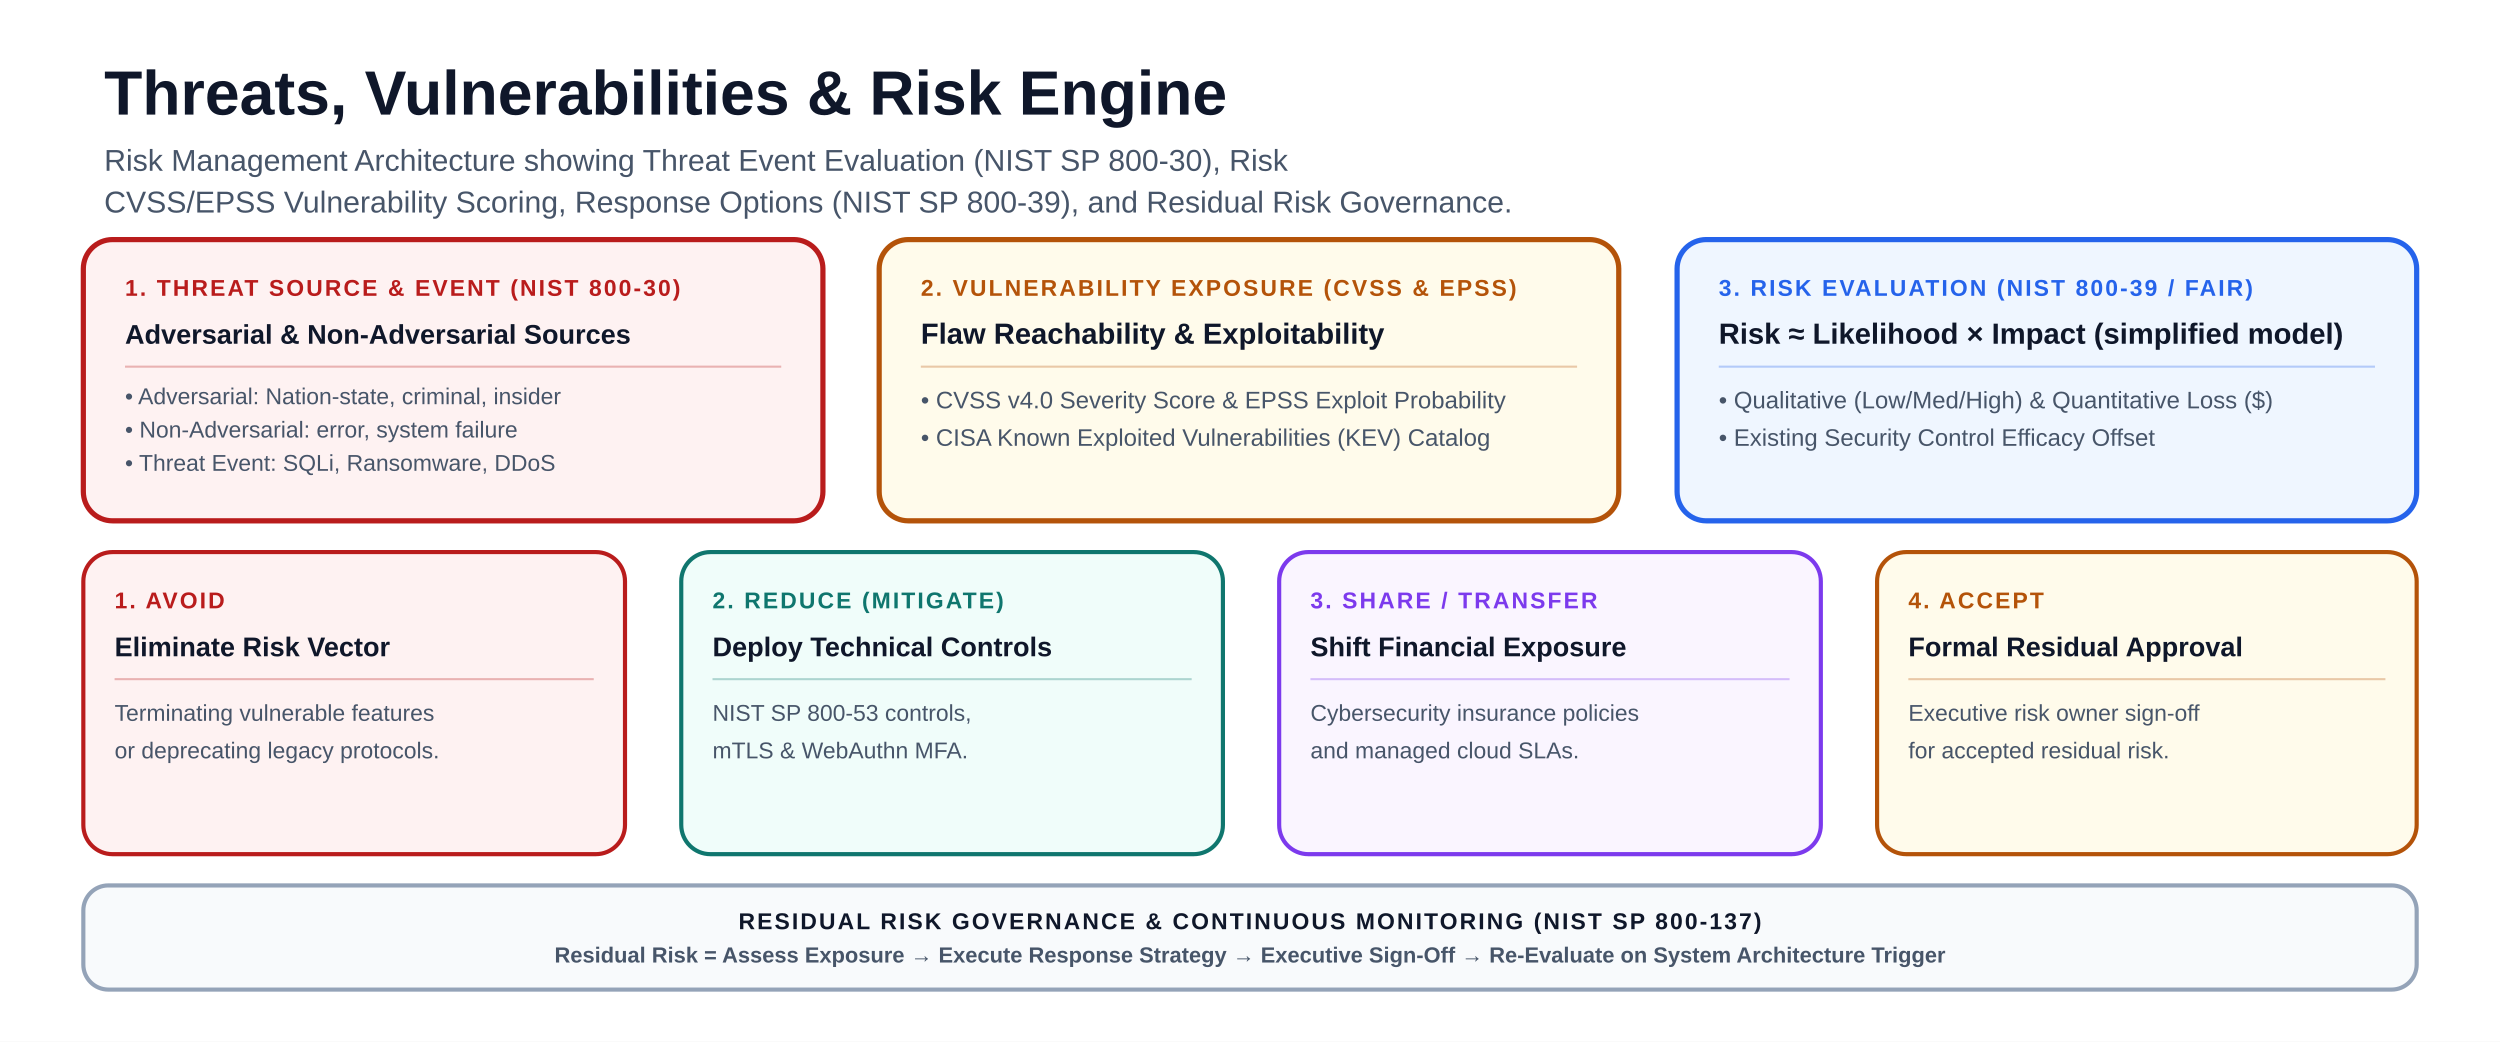
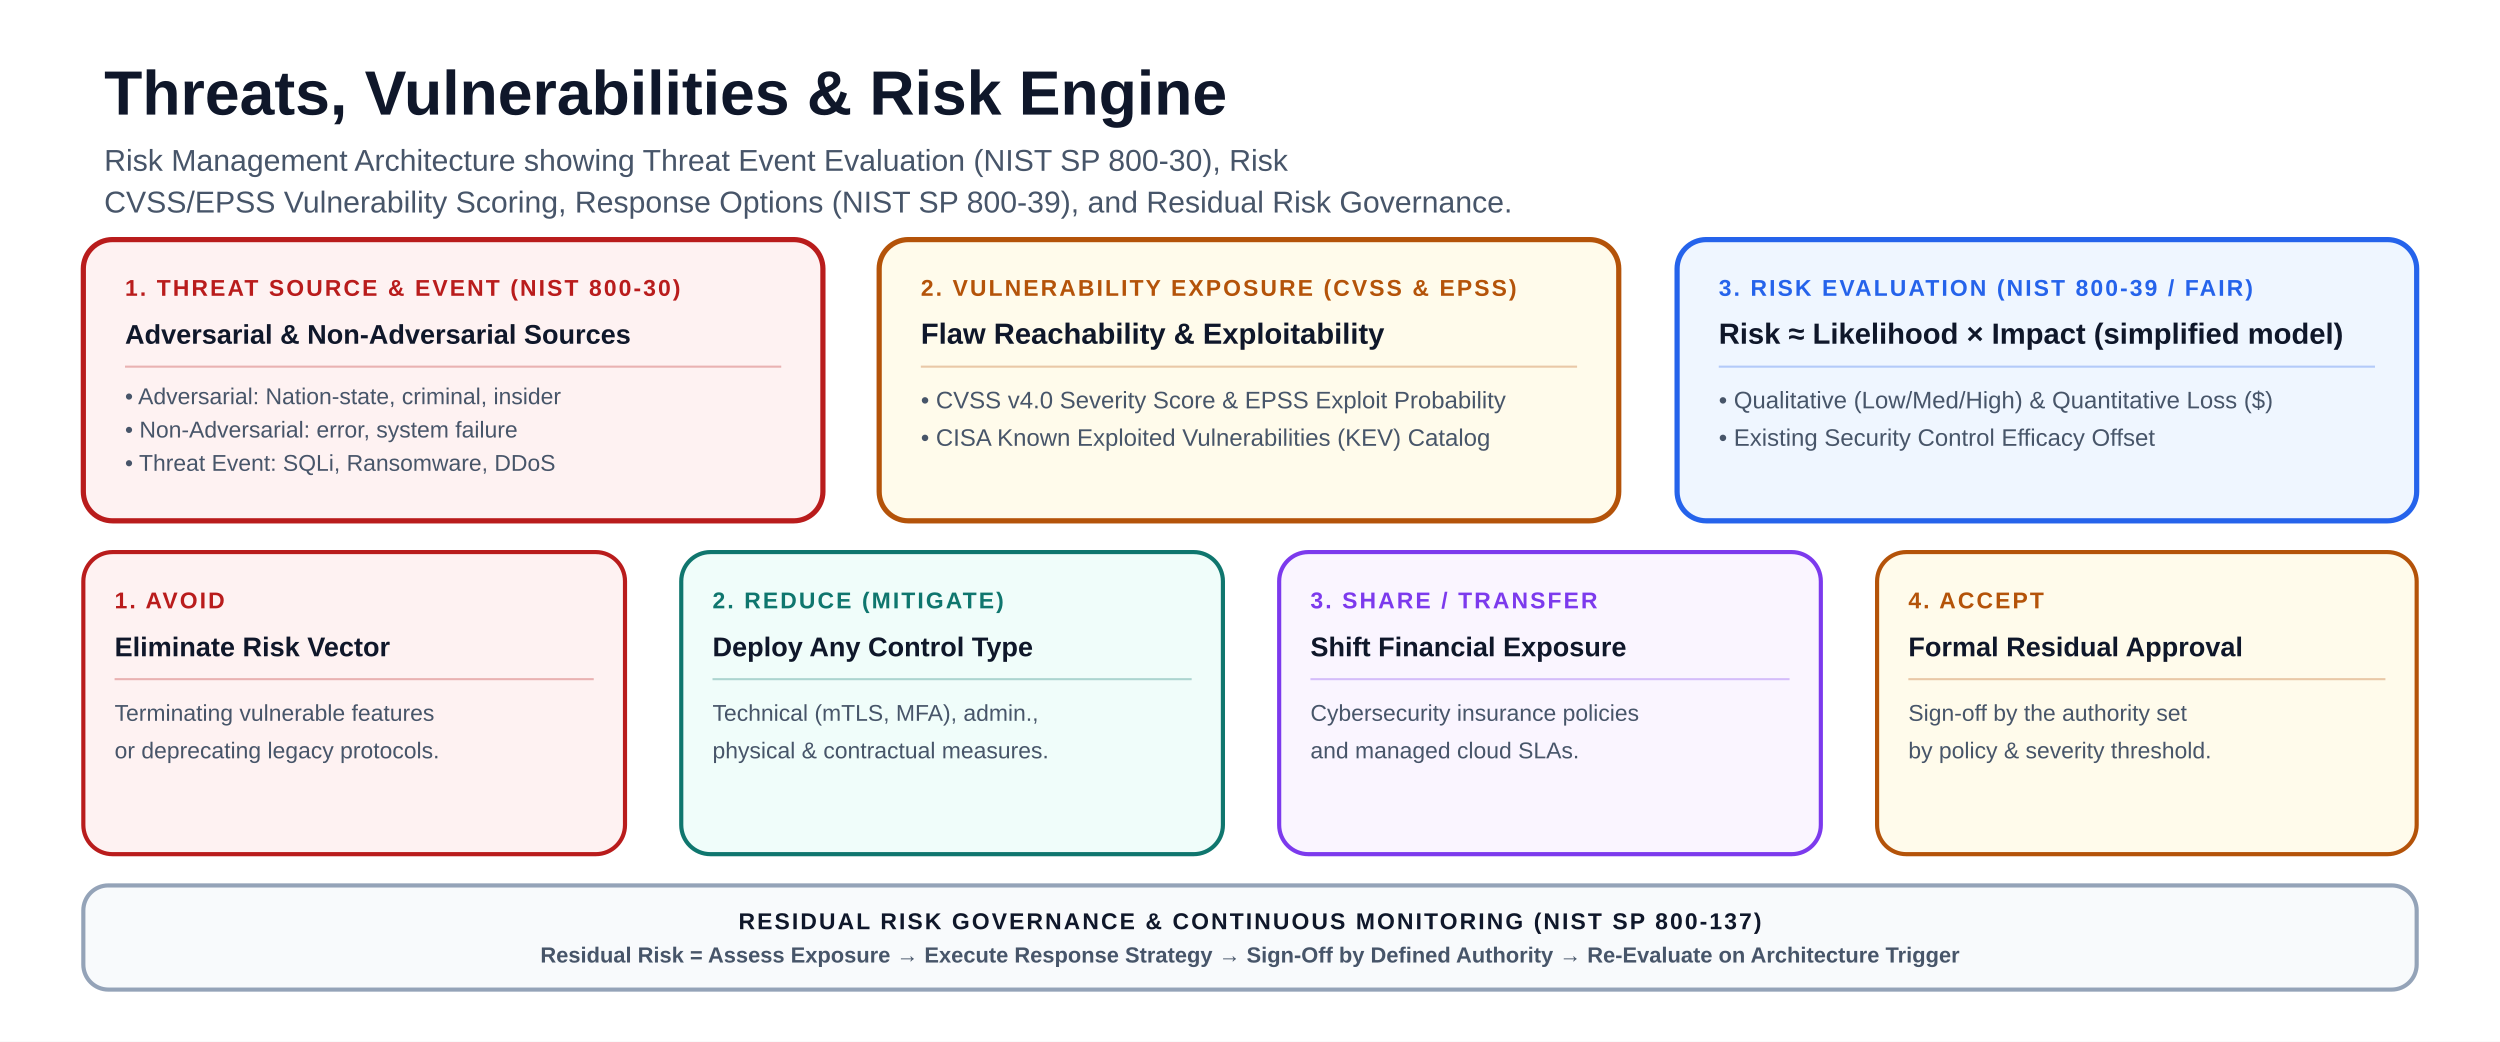
<svg xmlns="http://www.w3.org/2000/svg" viewBox="0 0 1200 500" font-family="-apple-system, BlinkMacSystemFont, 'Segoe UI', Arial, sans-serif" role="img" aria-labelledby="title description">
  <rect width="1200" height="500" fill="#ffffff" />
  <defs>
    <marker id="arrow" viewBox="0 0 10 10" refX="8.5" refY="5" markerWidth="8" markerHeight="8" orient="auto">
      <path d="M0 0 L10 5 L0 10Z" fill="#94a3b8" />
    </marker>
    <marker id="arrow-reverse" viewBox="0 0 10 10" refX="1.5" refY="5" markerWidth="8" markerHeight="8" orient="auto">
      <path d="M10 0 L0 5 L10 10Z" fill="#94a3b8" />
    </marker>
    <marker id="arrow-blue" viewBox="0 0 10 10" refX="8.5" refY="5" markerWidth="8" markerHeight="8" orient="auto">
      <path d="M0 0 L10 5 L0 10Z" fill="#2563eb" />
    </marker>
    <marker id="arrow-teal" viewBox="0 0 10 10" refX="8.5" refY="5" markerWidth="8" markerHeight="8" orient="auto">
      <path d="M0 0 L10 5 L0 10Z" fill="#0f766e" />
    </marker>
    <marker id="arrow-amber" viewBox="0 0 10 10" refX="8.5" refY="5" markerWidth="8" markerHeight="8" orient="auto">
      <path d="M0 0 L10 5 L0 10Z" fill="#b45309" />
    </marker>
    <marker id="arrow-violet" viewBox="0 0 10 10" refX="8.5" refY="5" markerWidth="8" markerHeight="8" orient="auto">
      <path d="M0 0 L10 5 L0 10Z" fill="#7c3aed" />
    </marker>
    <marker id="arrow-red" viewBox="0 0 10 10" refX="8.5" refY="5" markerWidth="8" markerHeight="8" orient="auto">
      <path d="M0 0 L10 5 L0 10Z" fill="#b91c1c" />
    </marker>
  </defs>
  <text x="50" y="55" font-size="30" font-weight="850" fill="#0f172a">Threats, Vulnerabilities &amp; Risk Engine</text>
  <text x="50" y="82" font-size="14.5" fill="#475569">Risk Management Architecture showing Threat Event Evaluation (NIST SP 800-30), Risk</text>
  <text x="50" y="102" font-size="14.5" fill="#475569">CVSS/EPSS Vulnerability Scoring, Response Options (NIST SP 800-39), and Residual Risk Governance.</text>
  <rect x="40" y="115" width="355" height="135" rx="14" fill="#fef2f2" stroke="#b91c1c" stroke-width="2.5" />
  <text x="60" y="142" font-size="11" font-weight="900" letter-spacing="1" fill="#b91c1c">1. THREAT SOURCE &amp; EVENT (NIST 800-30)</text>
  <text x="60" y="165" font-size="13" font-weight="800" fill="#0f172a">Adversarial &amp; Non-Adversarial Sources</text>
  <line x1="60" y1="176" x2="375" y2="176" stroke="#b91c1c" stroke-opacity="0.3" stroke-width="1" />
  <text x="60" y="194" font-size="11" font-weight="500" fill="#475569">• Adversarial: Nation-state, criminal, insider</text>
  <text x="60" y="210" font-size="11" font-weight="500" fill="#475569">• Non-Adversarial: error, system failure</text>
  <text x="60" y="226" font-size="11" font-weight="500" fill="#475569">• Threat Event: SQLi, Ransomware, DDoS</text>
  <rect x="422" y="115" width="355" height="135" rx="14" fill="#fffbeb" stroke="#b45309" stroke-width="2.5" />
  <text x="442" y="142" font-size="11" font-weight="900" letter-spacing="1" fill="#b45309">2. VULNERABILITY EXPOSURE (CVSS &amp; EPSS)</text>
  <text x="442" y="165" font-size="14" font-weight="800" fill="#0f172a">Flaw Reachability &amp; Exploitability</text>
  <line x1="442" y1="176" x2="757" y2="176" stroke="#b45309" stroke-opacity="0.3" stroke-width="1" />
  <text x="442" y="196" font-size="11.5" font-weight="500" fill="#475569">• CVSS v4.0 Severity Score &amp; EPSS Exploit Probability</text>
  <text x="442" y="214" font-size="11.5" font-weight="500" fill="#475569">• CISA Known Exploited Vulnerabilities (KEV) Catalog</text>
  <rect x="805" y="115" width="355" height="135" rx="14" fill="#eff6ff" stroke="#2563eb" stroke-width="2.5" />
  <text x="825" y="142" font-size="11" font-weight="900" letter-spacing="1" fill="#2563eb">3. RISK EVALUATION (NIST 800-39 / FAIR)</text>
  <text x="825" y="165" font-size="14" font-weight="800" fill="#0f172a">Risk ≈ Likelihood × Impact (simplified model)</text>
  <line x1="825" y1="176" x2="1140" y2="176" stroke="#2563eb" stroke-opacity="0.3" stroke-width="1" />
  <text x="825" y="196" font-size="11.5" font-weight="500" fill="#475569">• Qualitative (Low/Med/High) &amp; Quantitative Loss ($)</text>
  <text x="825" y="214" font-size="11.5" font-weight="500" fill="#475569">• Existing Security Control Efficacy Offset</text>
  <rect x="40" y="265" width="260" height="145" rx="14" fill="#fef2f2" stroke="#b91c1c" stroke-width="2" />
  <text x="55" y="292" font-size="11" font-weight="900" letter-spacing="1" fill="#b91c1c">1. AVOID</text>
  <text x="55" y="315" font-size="13" font-weight="800" fill="#0f172a">Eliminate Risk Vector</text>
  <line x1="55" y1="326" x2="285" y2="326" stroke="#b91c1c" stroke-opacity="0.3" stroke-width="1" />
  <text x="55" y="346" font-size="11" font-weight="500" fill="#475569">Terminating vulnerable features</text>
  <text x="55" y="364" font-size="11" font-weight="500" fill="#475569">or deprecating legacy protocols.</text>
  <rect x="327" y="265" width="260" height="145" rx="14" fill="#f0fdfa" stroke="#0f766e" stroke-width="2" />
  <text x="342" y="292" font-size="11" font-weight="900" letter-spacing="1" fill="#0f766e">2. REDUCE (MITIGATE)</text>
-   <text x="342" y="315" font-size="13" font-weight="800" fill="#0f172a">Deploy Technical Controls</text>
+   <text x="342" y="315" font-size="13" font-weight="800" fill="#0f172a">Deploy Any Control Type</text>
  <line x1="342" y1="326" x2="572" y2="326" stroke="#0f766e" stroke-opacity="0.3" stroke-width="1" />
-   <text x="342" y="346" font-size="11" font-weight="500" fill="#475569">NIST SP 800-53 controls,</text>
-   <text x="342" y="364" font-size="11" font-weight="500" fill="#475569">mTLS &amp; WebAuthn MFA.</text>
+   <text x="342" y="346" font-size="11" font-weight="500" fill="#475569">Technical (mTLS, MFA), admin.,</text>
+   <text x="342" y="364" font-size="11" font-weight="500" fill="#475569">physical &amp; contractual measures.</text>
  <rect x="614" y="265" width="260" height="145" rx="14" fill="#faf5ff" stroke="#7c3aed" stroke-width="2" />
  <text x="629" y="292" font-size="11" font-weight="900" letter-spacing="1" fill="#7c3aed">3. SHARE / TRANSFER</text>
  <text x="629" y="315" font-size="13" font-weight="800" fill="#0f172a">Shift Financial Exposure</text>
  <line x1="629" y1="326" x2="859" y2="326" stroke="#7c3aed" stroke-opacity="0.3" stroke-width="1" />
  <text x="629" y="346" font-size="11" font-weight="500" fill="#475569">Cybersecurity insurance policies</text>
  <text x="629" y="364" font-size="11" font-weight="500" fill="#475569">and managed cloud SLAs.</text>
  <rect x="901" y="265" width="259" height="145" rx="14" fill="#fffbeb" stroke="#b45309" stroke-width="2" />
  <text x="916" y="292" font-size="11" font-weight="900" letter-spacing="1" fill="#b45309">4. ACCEPT</text>
  <text x="916" y="315" font-size="13" font-weight="800" fill="#0f172a">Formal Residual Approval</text>
  <line x1="916" y1="326" x2="1145" y2="326" stroke="#b45309" stroke-opacity="0.3" stroke-width="1" />
-   <text x="916" y="346" font-size="11" font-weight="500" fill="#475569">Executive risk owner sign-off</text>
-   <text x="916" y="364" font-size="11" font-weight="500" fill="#475569">for accepted residual risk.</text>
+   <text x="916" y="346" font-size="11" font-weight="500" fill="#475569">Sign-off by the authority set</text>
+   <text x="916" y="364" font-size="11" font-weight="500" fill="#475569">by policy &amp; severity threshold.</text>
  <rect x="40" y="425" width="1120" height="50" rx="12" fill="#f8fafc" stroke="#94a3b8" stroke-width="2" />
  <text x="600" y="446" text-anchor="middle" font-size="11" font-weight="900" letter-spacing="1" fill="#0f172a">RESIDUAL RISK GOVERNANCE &amp; CONTINUOUS MONITORING (NIST SP 800-137)</text>
-   <text x="600" y="462" text-anchor="middle" font-size="10.5" font-weight="600" fill="#475569">Residual Risk = Assess Exposure → Execute Response Strategy → Executive Sign-Off → Re-Evaluate on System Architecture Trigger</text>
+   <text x="600" y="462" text-anchor="middle" font-size="10.5" font-weight="600" fill="#475569">Residual Risk = Assess Exposure → Execute Response Strategy → Sign-Off by Defined Authority → Re-Evaluate on Architecture Trigger</text>
</svg>
